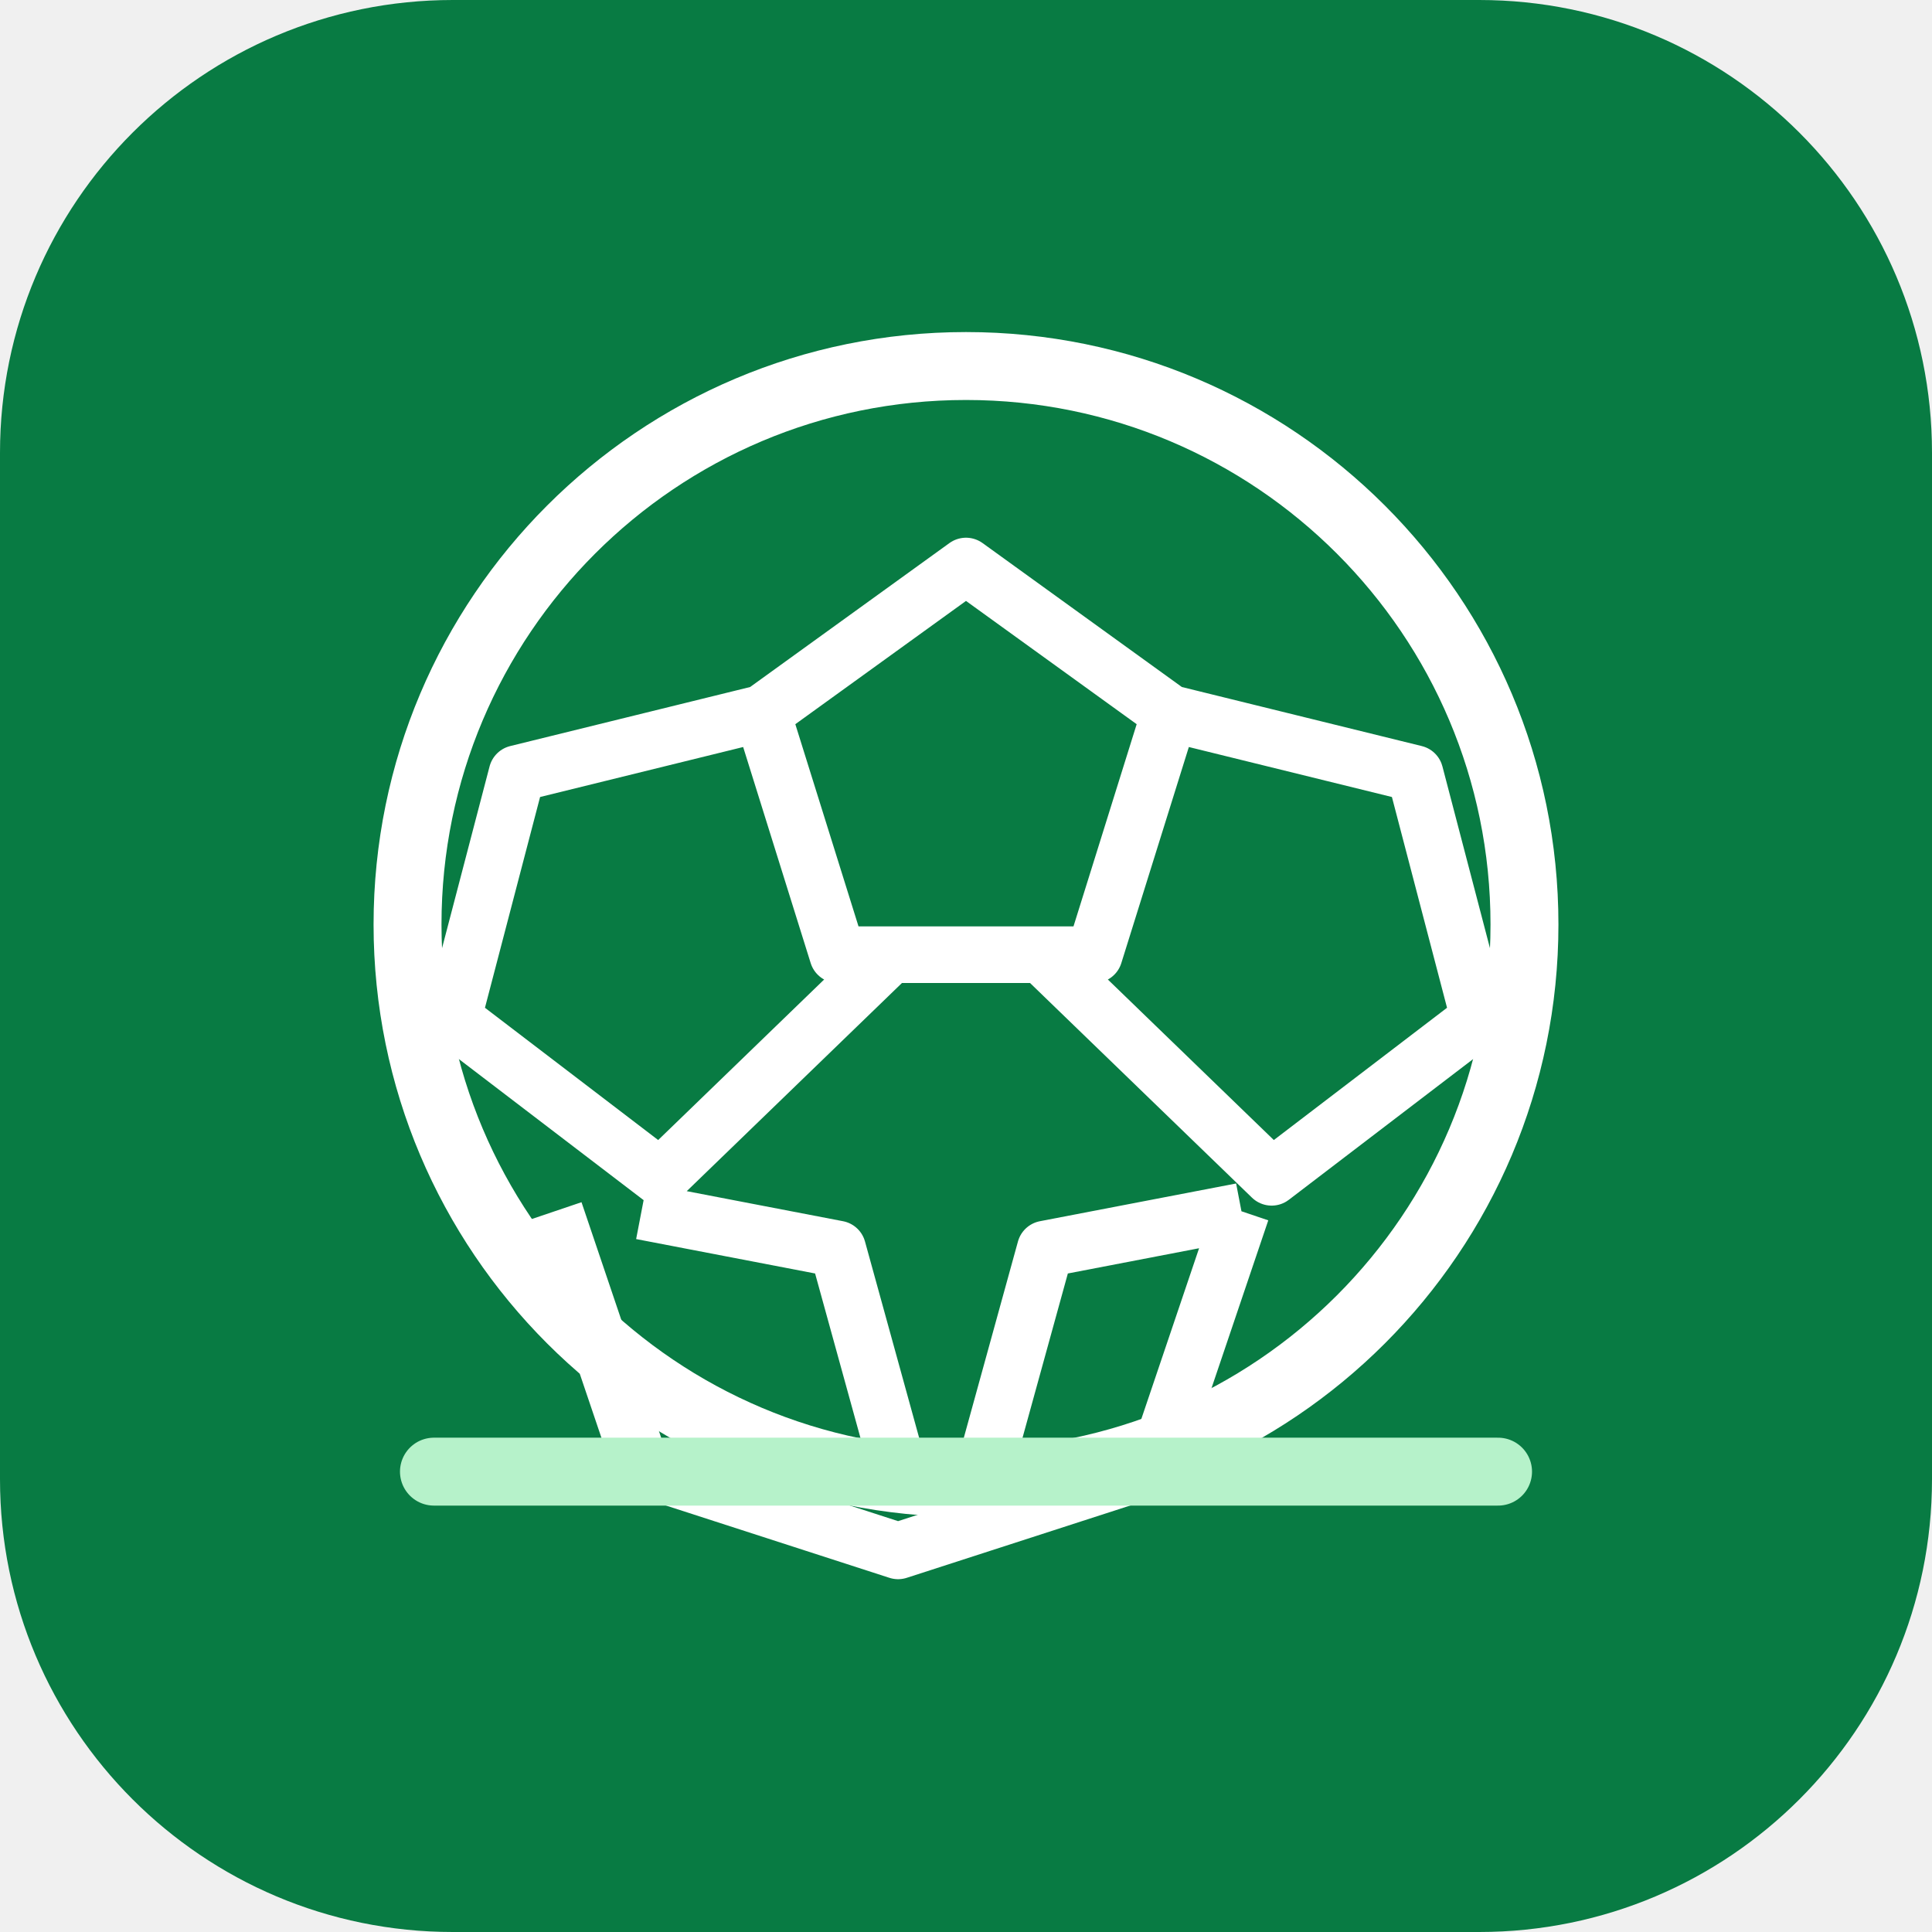
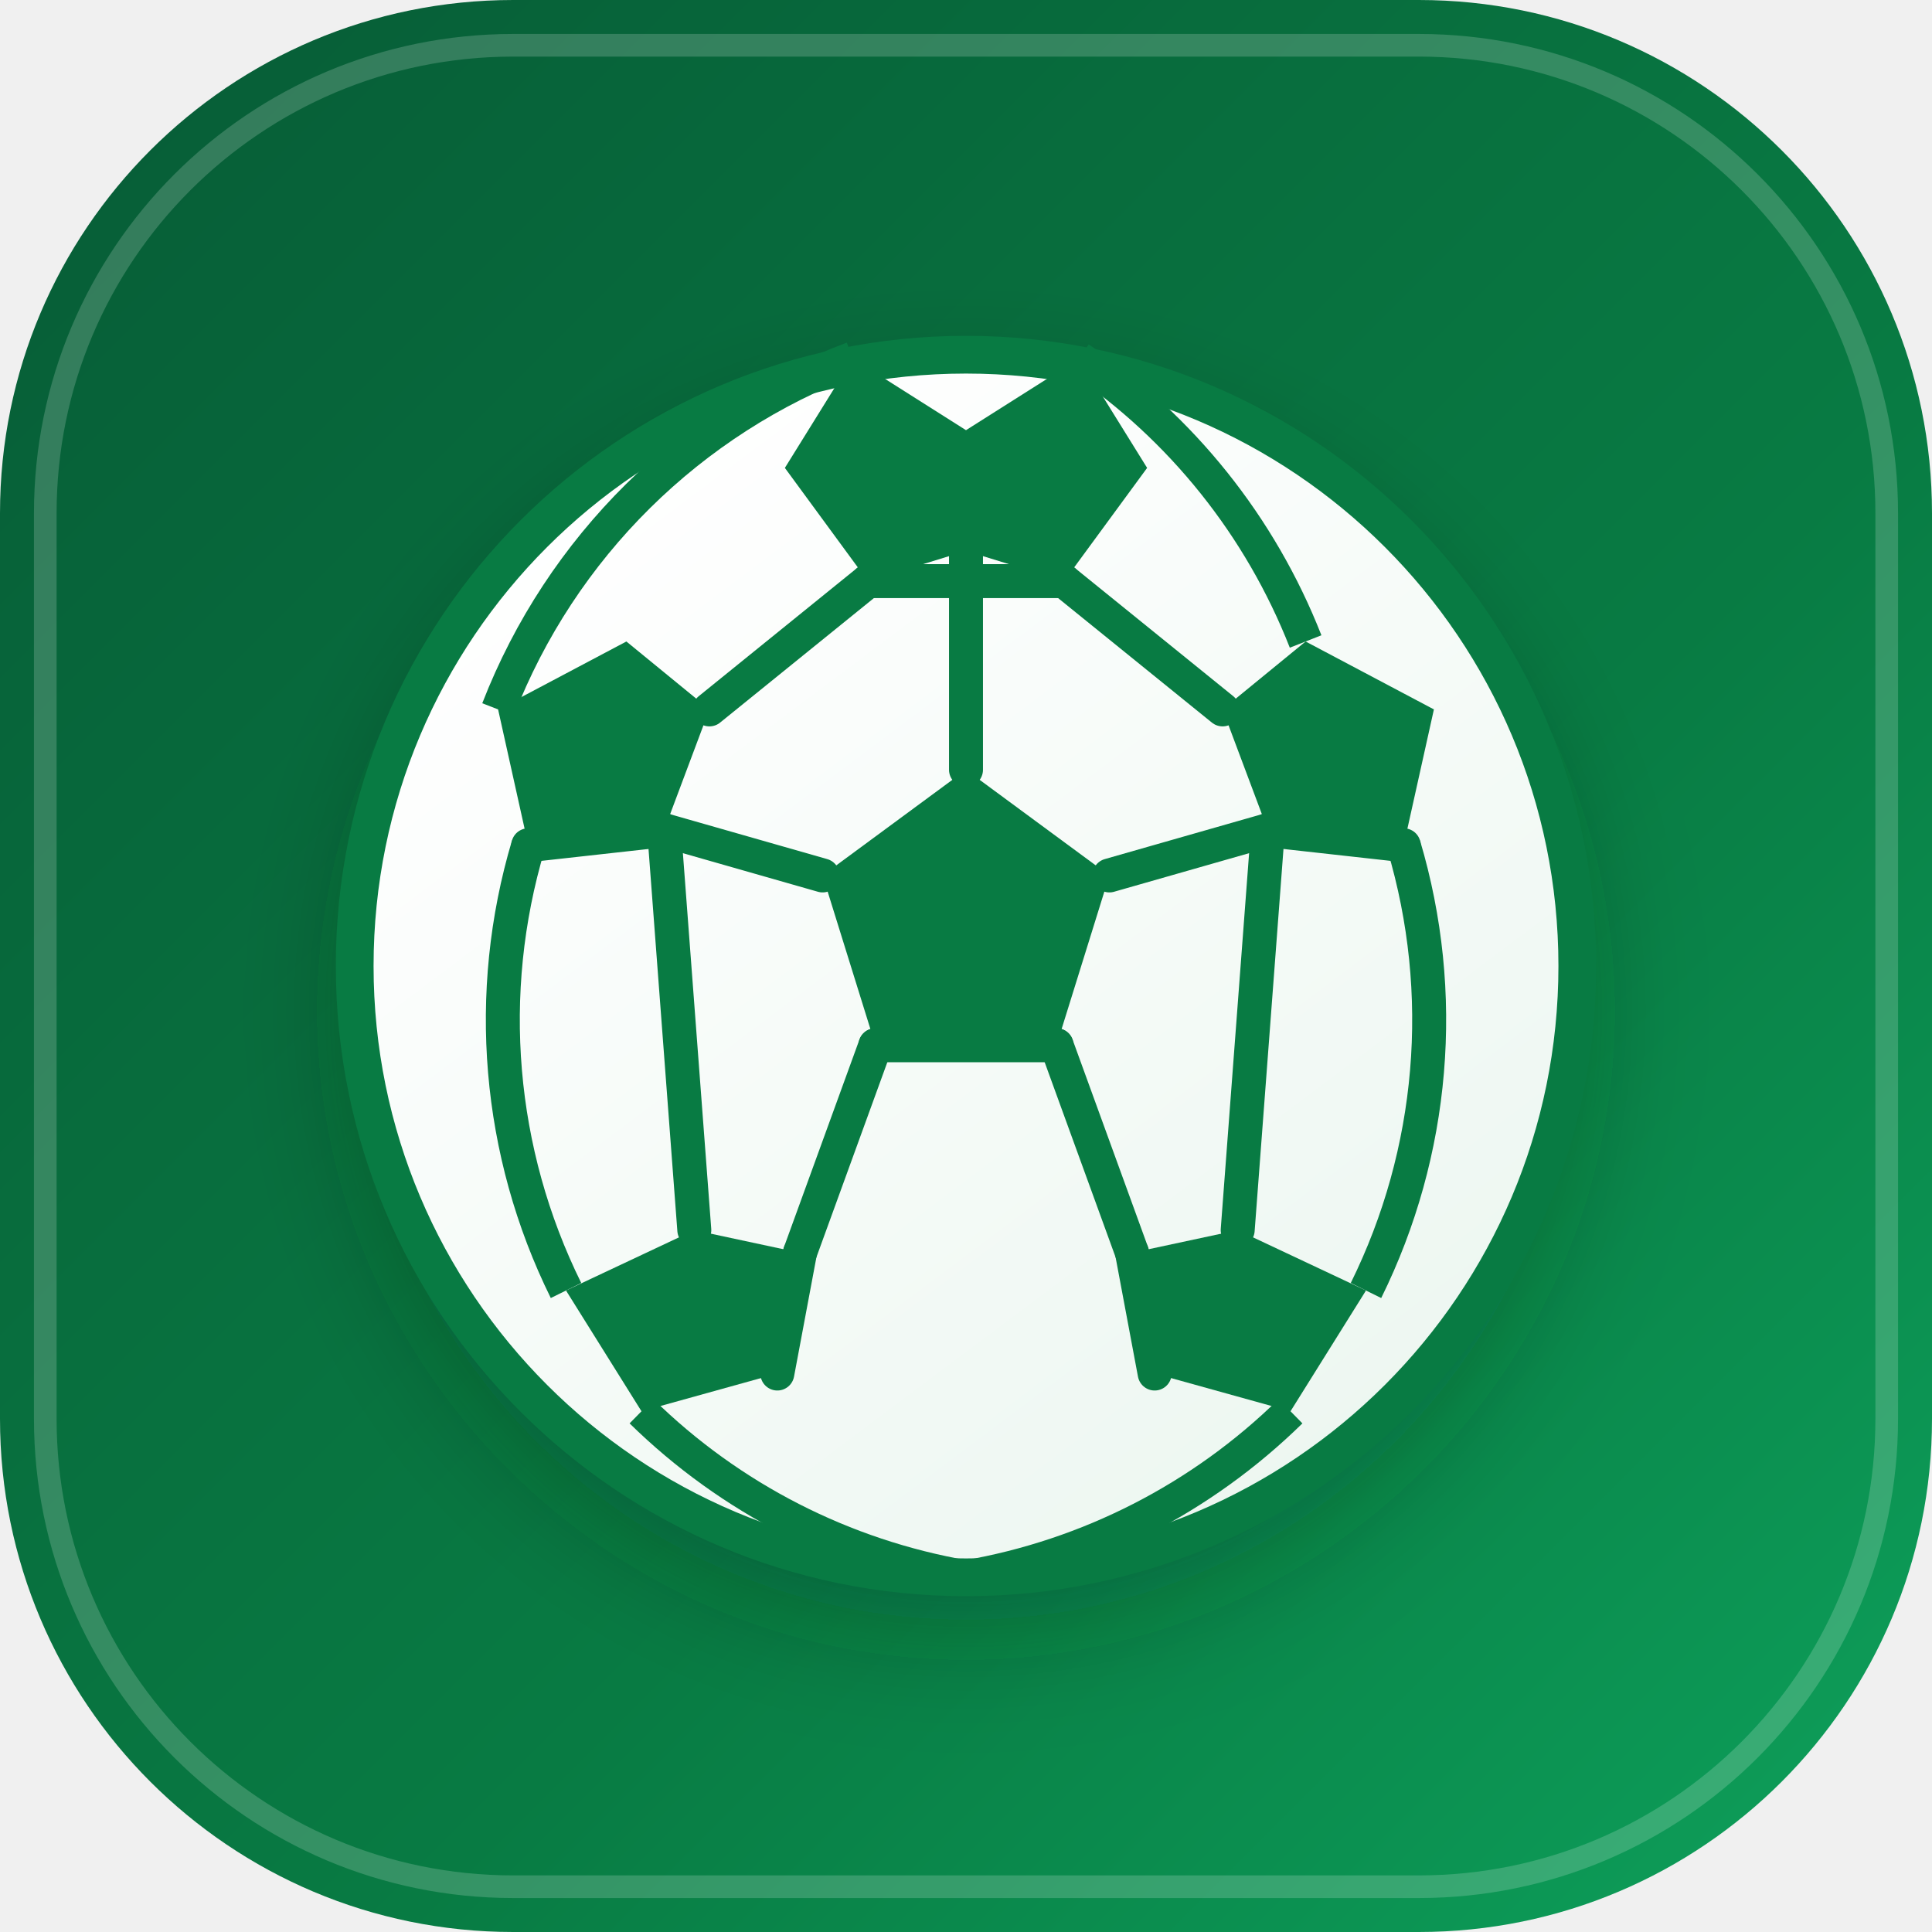
- <svg xmlns="http://www.w3.org/2000/svg" viewBox="0 0 512 512">
-   <rect width="512" height="512" rx="120" fill="#087b43" />
-   <circle cx="256" cy="245" r="148" fill="none" stroke="#fff" stroke-width="18" />
-   <path d="m256 150 54 39-20 64h-68l-20-64zm-54 39-65 16-17 65 55 42 61-59m74-64 65 16 17 65-55 42-61-59m-129 68 23 68 68 22 68-22 23-68m-159 0 52 10 16 58m91-68-52 10-16 58" fill="none" stroke="#fff" stroke-width="15" stroke-linejoin="round" />
-   <path d="M115 390h282" stroke="#b6f2ca" stroke-width="18" stroke-linecap="round" />
+ <svg xmlns="http://www.w3.org/2000/svg" viewBox="0 0 512 512" width="100%" height="100%">
+   <defs>
+     <linearGradient id="bgGrad" x1="0%" y1="0%" x2="100%" y2="100%">
+       <stop offset="0%" stop-color="#075b36" />
+       <stop offset="60%" stop-color="#087b43" />
+       <stop offset="100%" stop-color="#0ea25c" />
+     </linearGradient>
+     <linearGradient id="ballShine" x1="20%" y1="10%" x2="80%" y2="90%">
+       <stop offset="0%" stop-color="#ffffff" />
+       <stop offset="100%" stop-color="#edf7f1" />
+     </linearGradient>
+     <filter id="shadow" x="-10%" y="-10%" width="130%" height="130%">
+       <feDropShadow dx="0" dy="12" stdDeviation="16" flood-color="#05331f" flood-opacity="0.3" />
+     </filter>
+   </defs>
+   <rect width="512" height="512" rx="136" fill="url(#bgGrad)" />
+   <rect x="12" y="12" width="488" height="488" rx="124" fill="none" stroke="rgba(255,255,255,0.18)" stroke-width="6" />
+   <circle cx="256" cy="256" r="162" fill="url(#ballShine)" filter="url(#shadow)" />
+   <circle cx="256" cy="256" r="162" fill="none" stroke="#087b43" stroke-width="10" />
+   <polygon points="256,204 294,232 280,277 232,277 218,232" fill="#087b43" />
+   <polygon points="256,114 286,95 304,124 282,154 256,146" fill="#087b43" />
+   <polygon points="256,114 226,95 208,124 230,154 256,146" fill="#087b43" />
+   <polygon points="346,170 380,188 372,224 336,220 324,188" fill="#087b43" />
+   <polygon points="328,326 362,342 342,374 306,364 300,332" fill="#087b43" />
+   <polygon points="184,326 150,342 170,374 206,364 212,332" fill="#087b43" />
+   <polygon points="166,170 132,188 140,224 176,220 188,188" fill="#087b43" />
+   <line x1="256" y1="204" x2="256" y2="146" stroke="#087b43" stroke-width="9" stroke-linecap="round" />
+   <line x1="294" y1="232" x2="336" y2="220" stroke="#087b43" stroke-width="9" stroke-linecap="round" />
+   <line x1="280" y1="277" x2="300" y2="332" stroke="#087b43" stroke-width="9" stroke-linecap="round" />
+   <line x1="232" y1="277" x2="212" y2="332" stroke="#087b43" stroke-width="9" stroke-linecap="round" />
+   <line x1="218" y1="232" x2="176" y2="220" stroke="#087b43" stroke-width="9" stroke-linecap="round" />
+   <line x1="282" y1="154" x2="324" y2="188" stroke="#087b43" stroke-width="9" stroke-linecap="round" />
+   <line x1="336" y1="220" x2="372" y2="224" stroke="#087b43" stroke-width="9" stroke-linecap="round" />
+   <line x1="336" y1="220" x2="328" y2="326" stroke="#087b43" stroke-width="9" stroke-linecap="round" />
+   <line x1="300" y1="332" x2="306" y2="364" stroke="#087b43" stroke-width="9" stroke-linecap="round" />
+   <line x1="280" y1="277" x2="232" y2="277" stroke="#087b43" stroke-width="9" stroke-linecap="round" />
+   <line x1="212" y1="332" x2="206" y2="364" stroke="#087b43" stroke-width="9" stroke-linecap="round" />
+   <line x1="176" y1="220" x2="184" y2="326" stroke="#087b43" stroke-width="9" stroke-linecap="round" />
+   <line x1="176" y1="220" x2="140" y2="224" stroke="#087b43" stroke-width="9" stroke-linecap="round" />
+   <line x1="230" y1="154" x2="188" y2="188" stroke="#087b43" stroke-width="9" stroke-linecap="round" />
+   <line x1="230" y1="154" x2="282" y2="154" stroke="#087b43" stroke-width="9" stroke-linecap="round" />
+   <path d="M 286,95 A 162 162 0 0 1 346,170" fill="none" stroke="#087b43" stroke-width="9" />
+   <path d="M 372,224 A 162 162 0 0 1 362,342" fill="none" stroke="#087b43" stroke-width="9" />
+   <path d="M 342,374 A 162 162 0 0 1 256,418" fill="none" stroke="#087b43" stroke-width="9" />
+   <path d="M 256,418 A 162 162 0 0 1 170,374" fill="none" stroke="#087b43" stroke-width="9" />
+   <path d="M 150,342 A 162 162 0 0 1 140,224" fill="none" stroke="#087b43" stroke-width="9" />
+   <path d="M 132,188 A 162 162 0 0 1 226,95" fill="none" stroke="#087b43" stroke-width="9" />
</svg>
